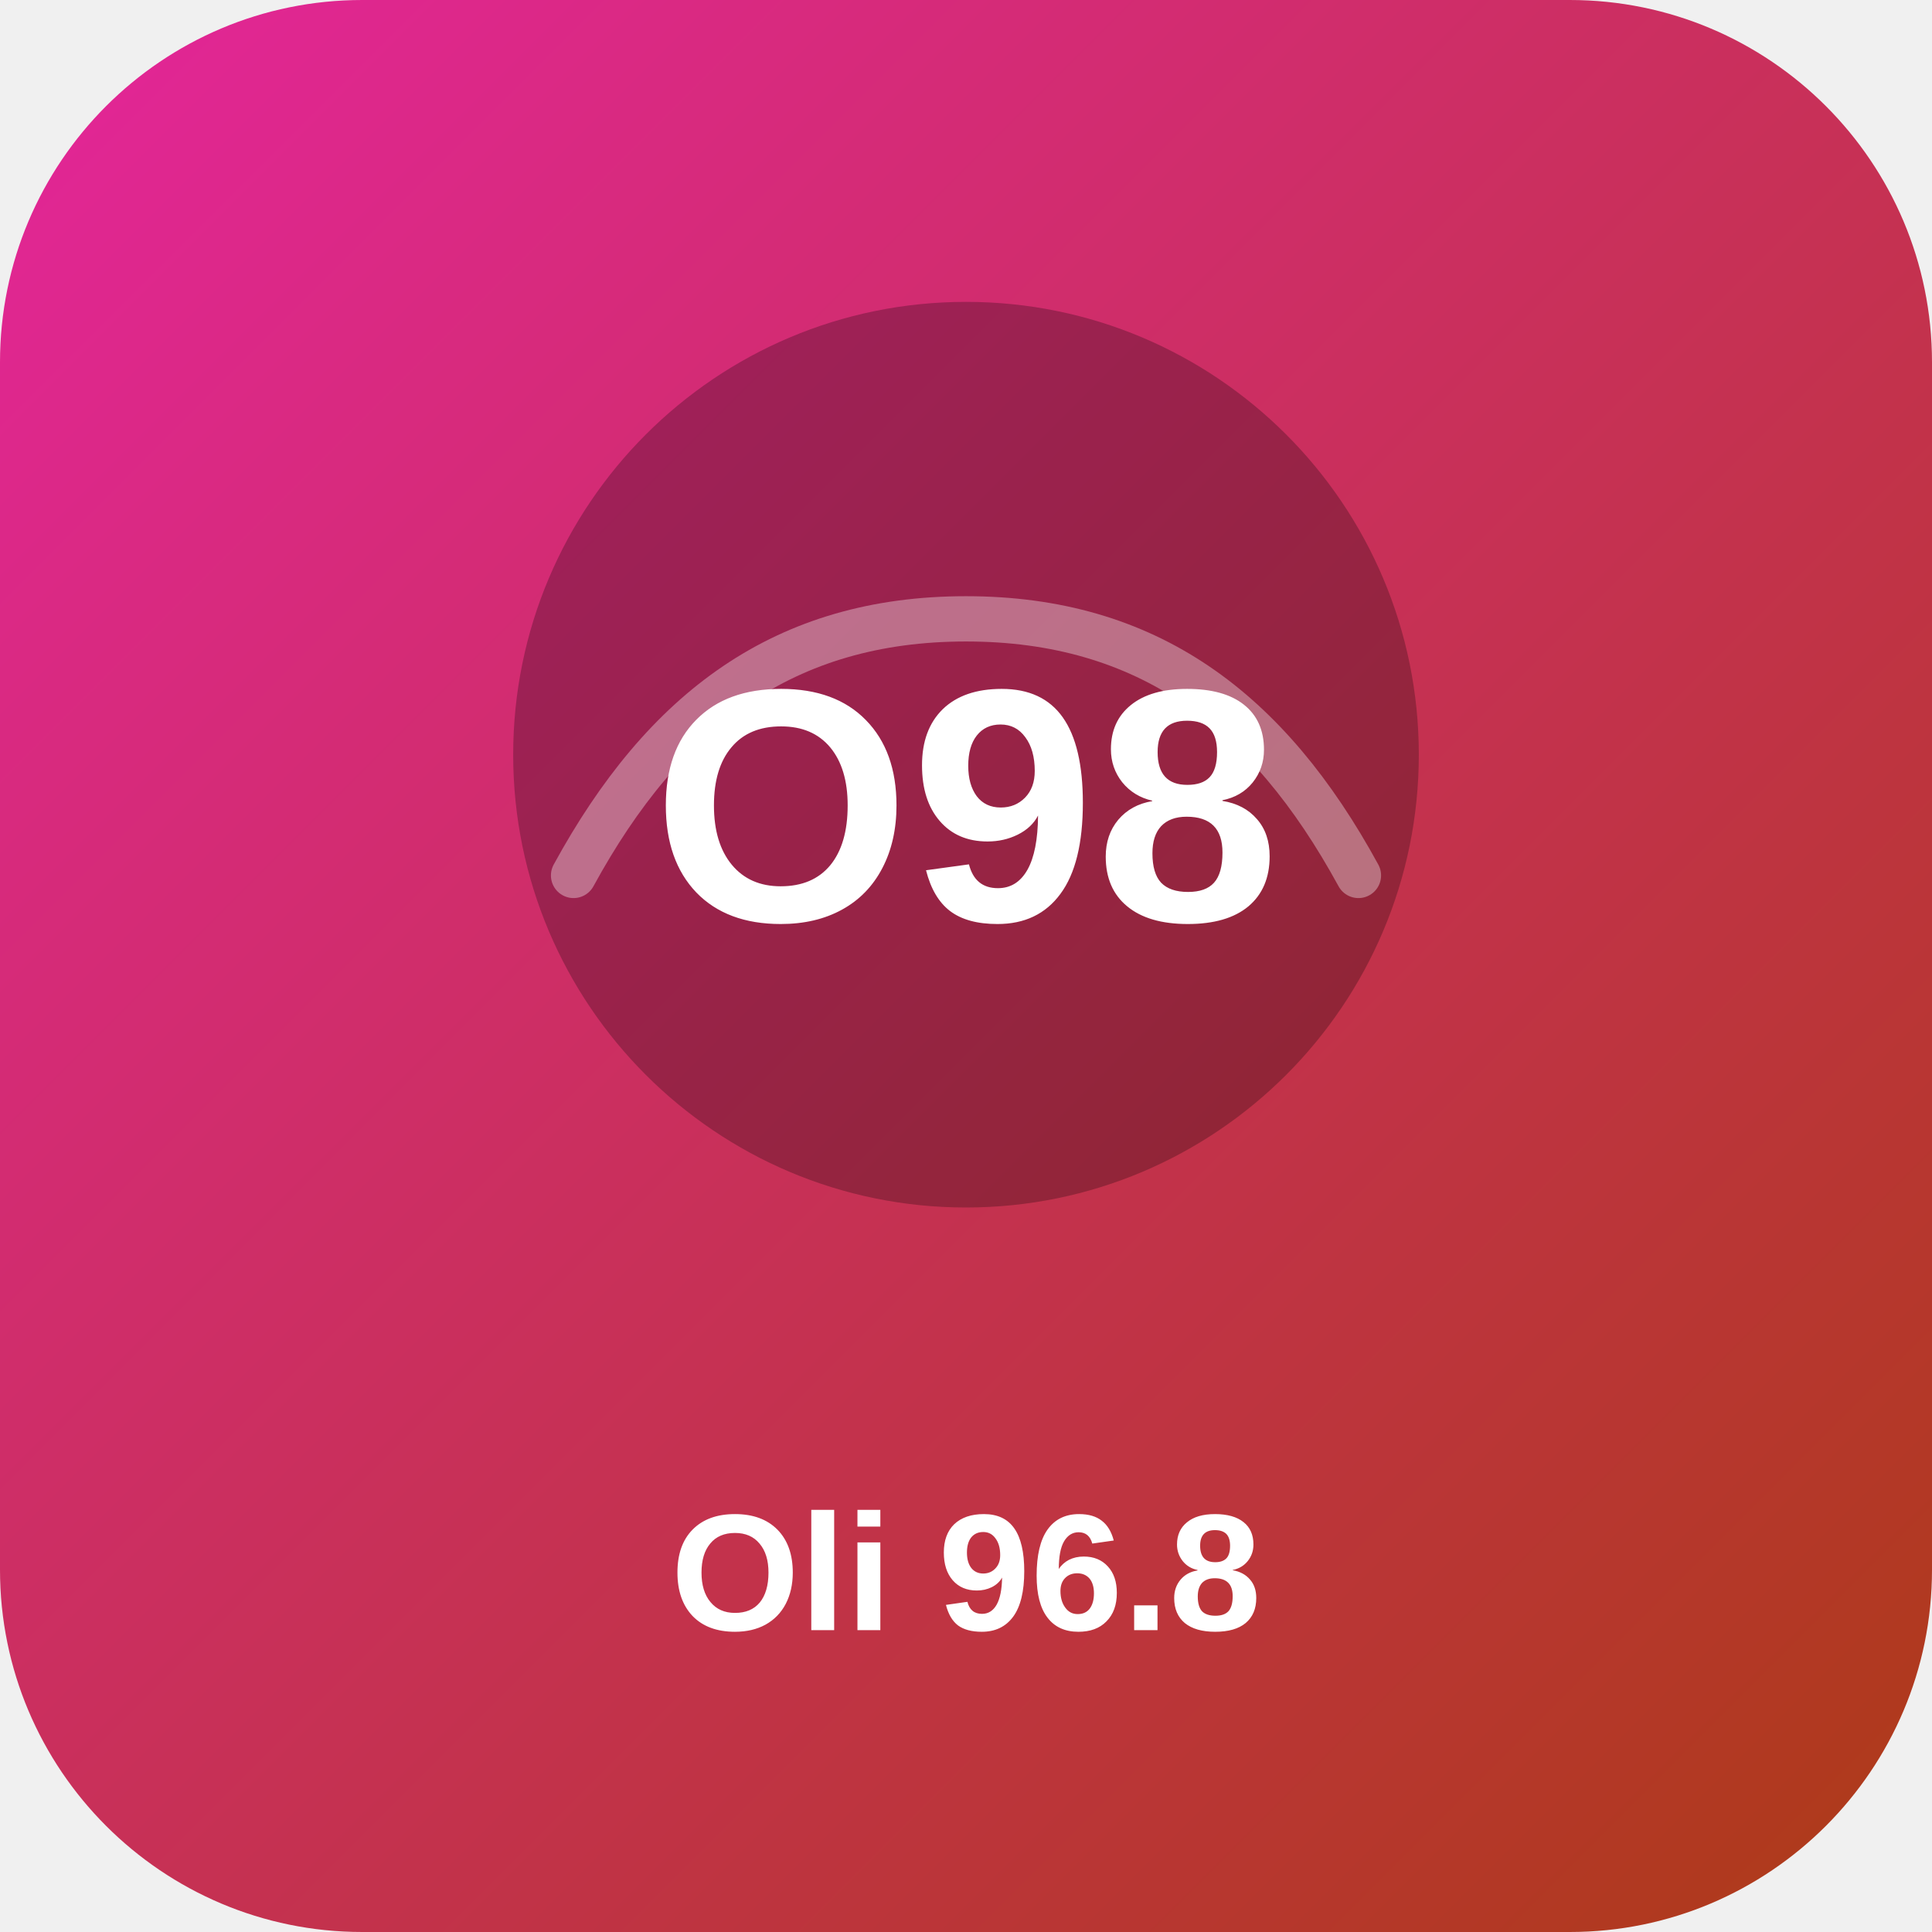
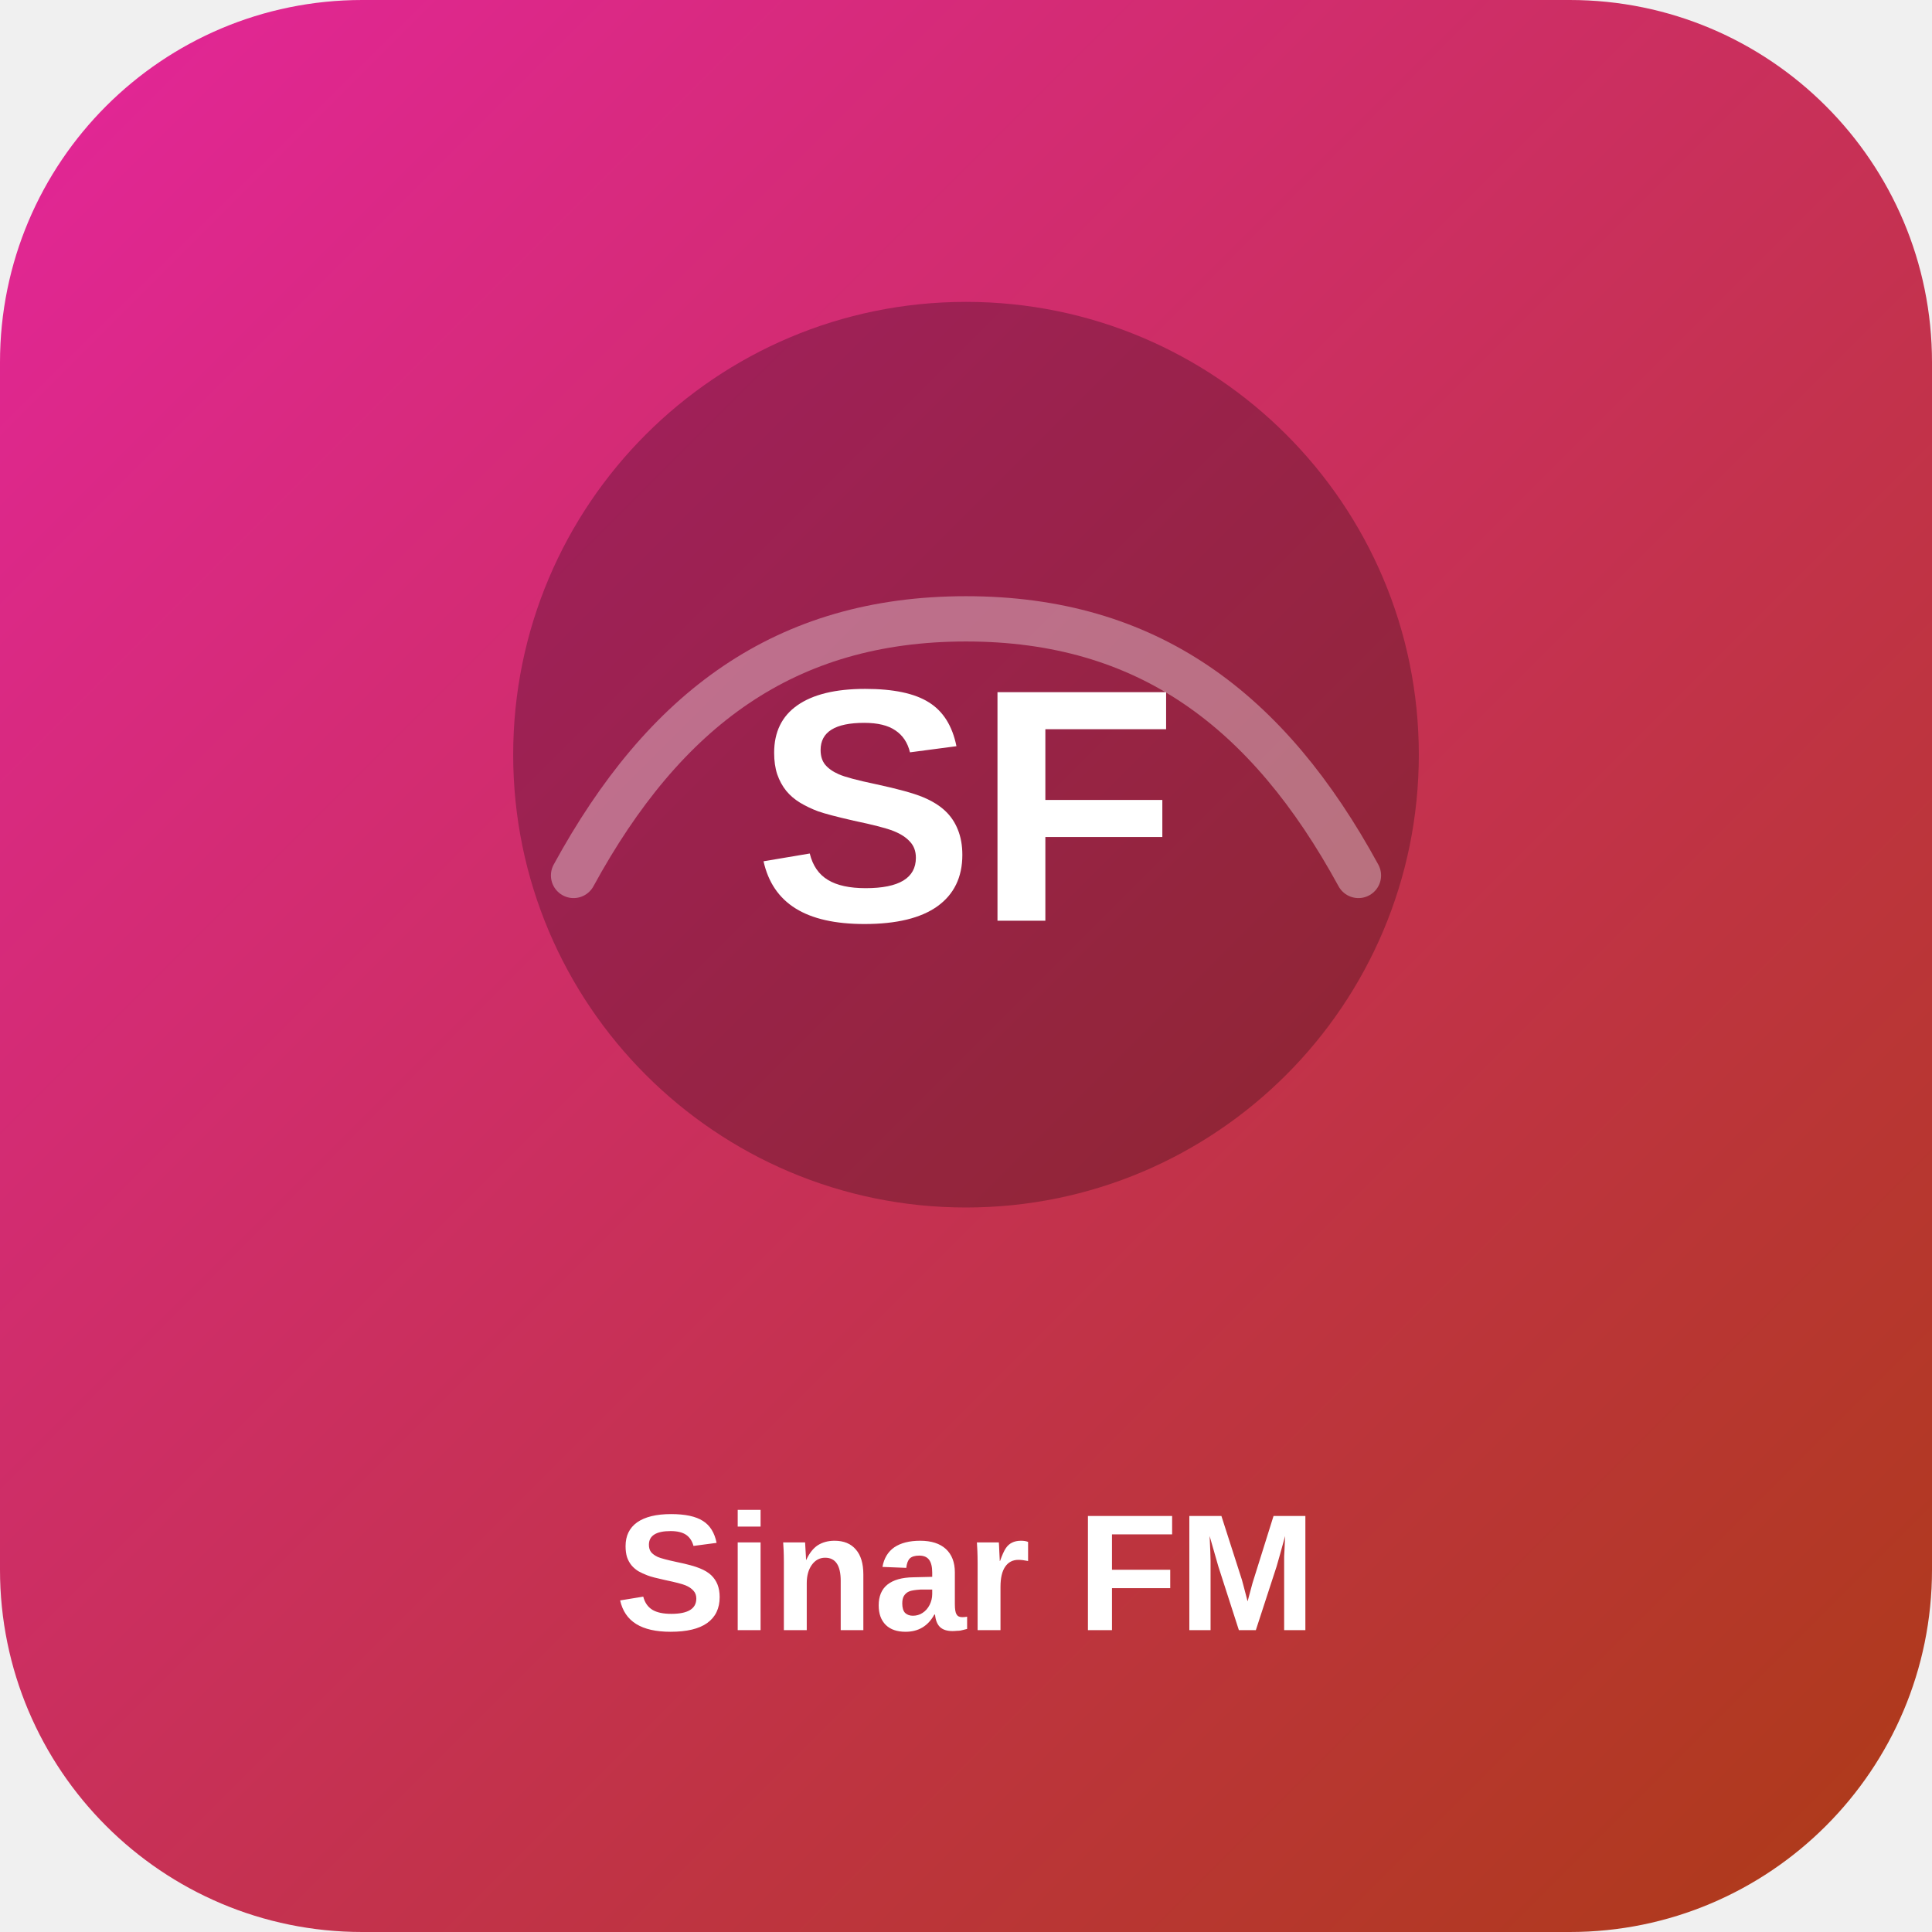
<svg xmlns="http://www.w3.org/2000/svg" width="128" height="128" viewBox="0 0 128 128">
  <defs>
    <linearGradient id="g" x1="0" y1="0" x2="1" y2="1">
      <stop stop-color="hsl(323 78% 52%)" />
      <stop offset="1" stop-color="hsl(15 78% 38%)" />
    </linearGradient>
  </defs>
  <rect width="128" height="128" rx="24" fill="url(#g)" />
  <circle cx="64" cy="50" r="30" fill="rgba(0,0,0,.25)" />
  <path d="M38 58c6-11 14-17 26-17s20 6 26 17" fill="none" stroke="rgba(255,255,255,.35)" stroke-width="3" stroke-linecap="round" />
-   <text x="64" y="61" text-anchor="middle" fill="#fff" font-family="Arial, sans-serif" font-size="22" font-weight="800">O98</text>
-   <text x="64" y="108" text-anchor="middle" fill="#fff" font-family="Arial, sans-serif" font-size="11" font-weight="700">Oli 96.8</text>
+   <text x="64" y="61" text-anchor="middle" fill="#fff" font-family="Arial, sans-serif" font-size="22" font-weight="800">SF</text>
+   <text x="64" y="108" text-anchor="middle" fill="#fff" font-family="Arial, sans-serif" font-size="11" font-weight="700">Sinar FM</text>
</svg>
